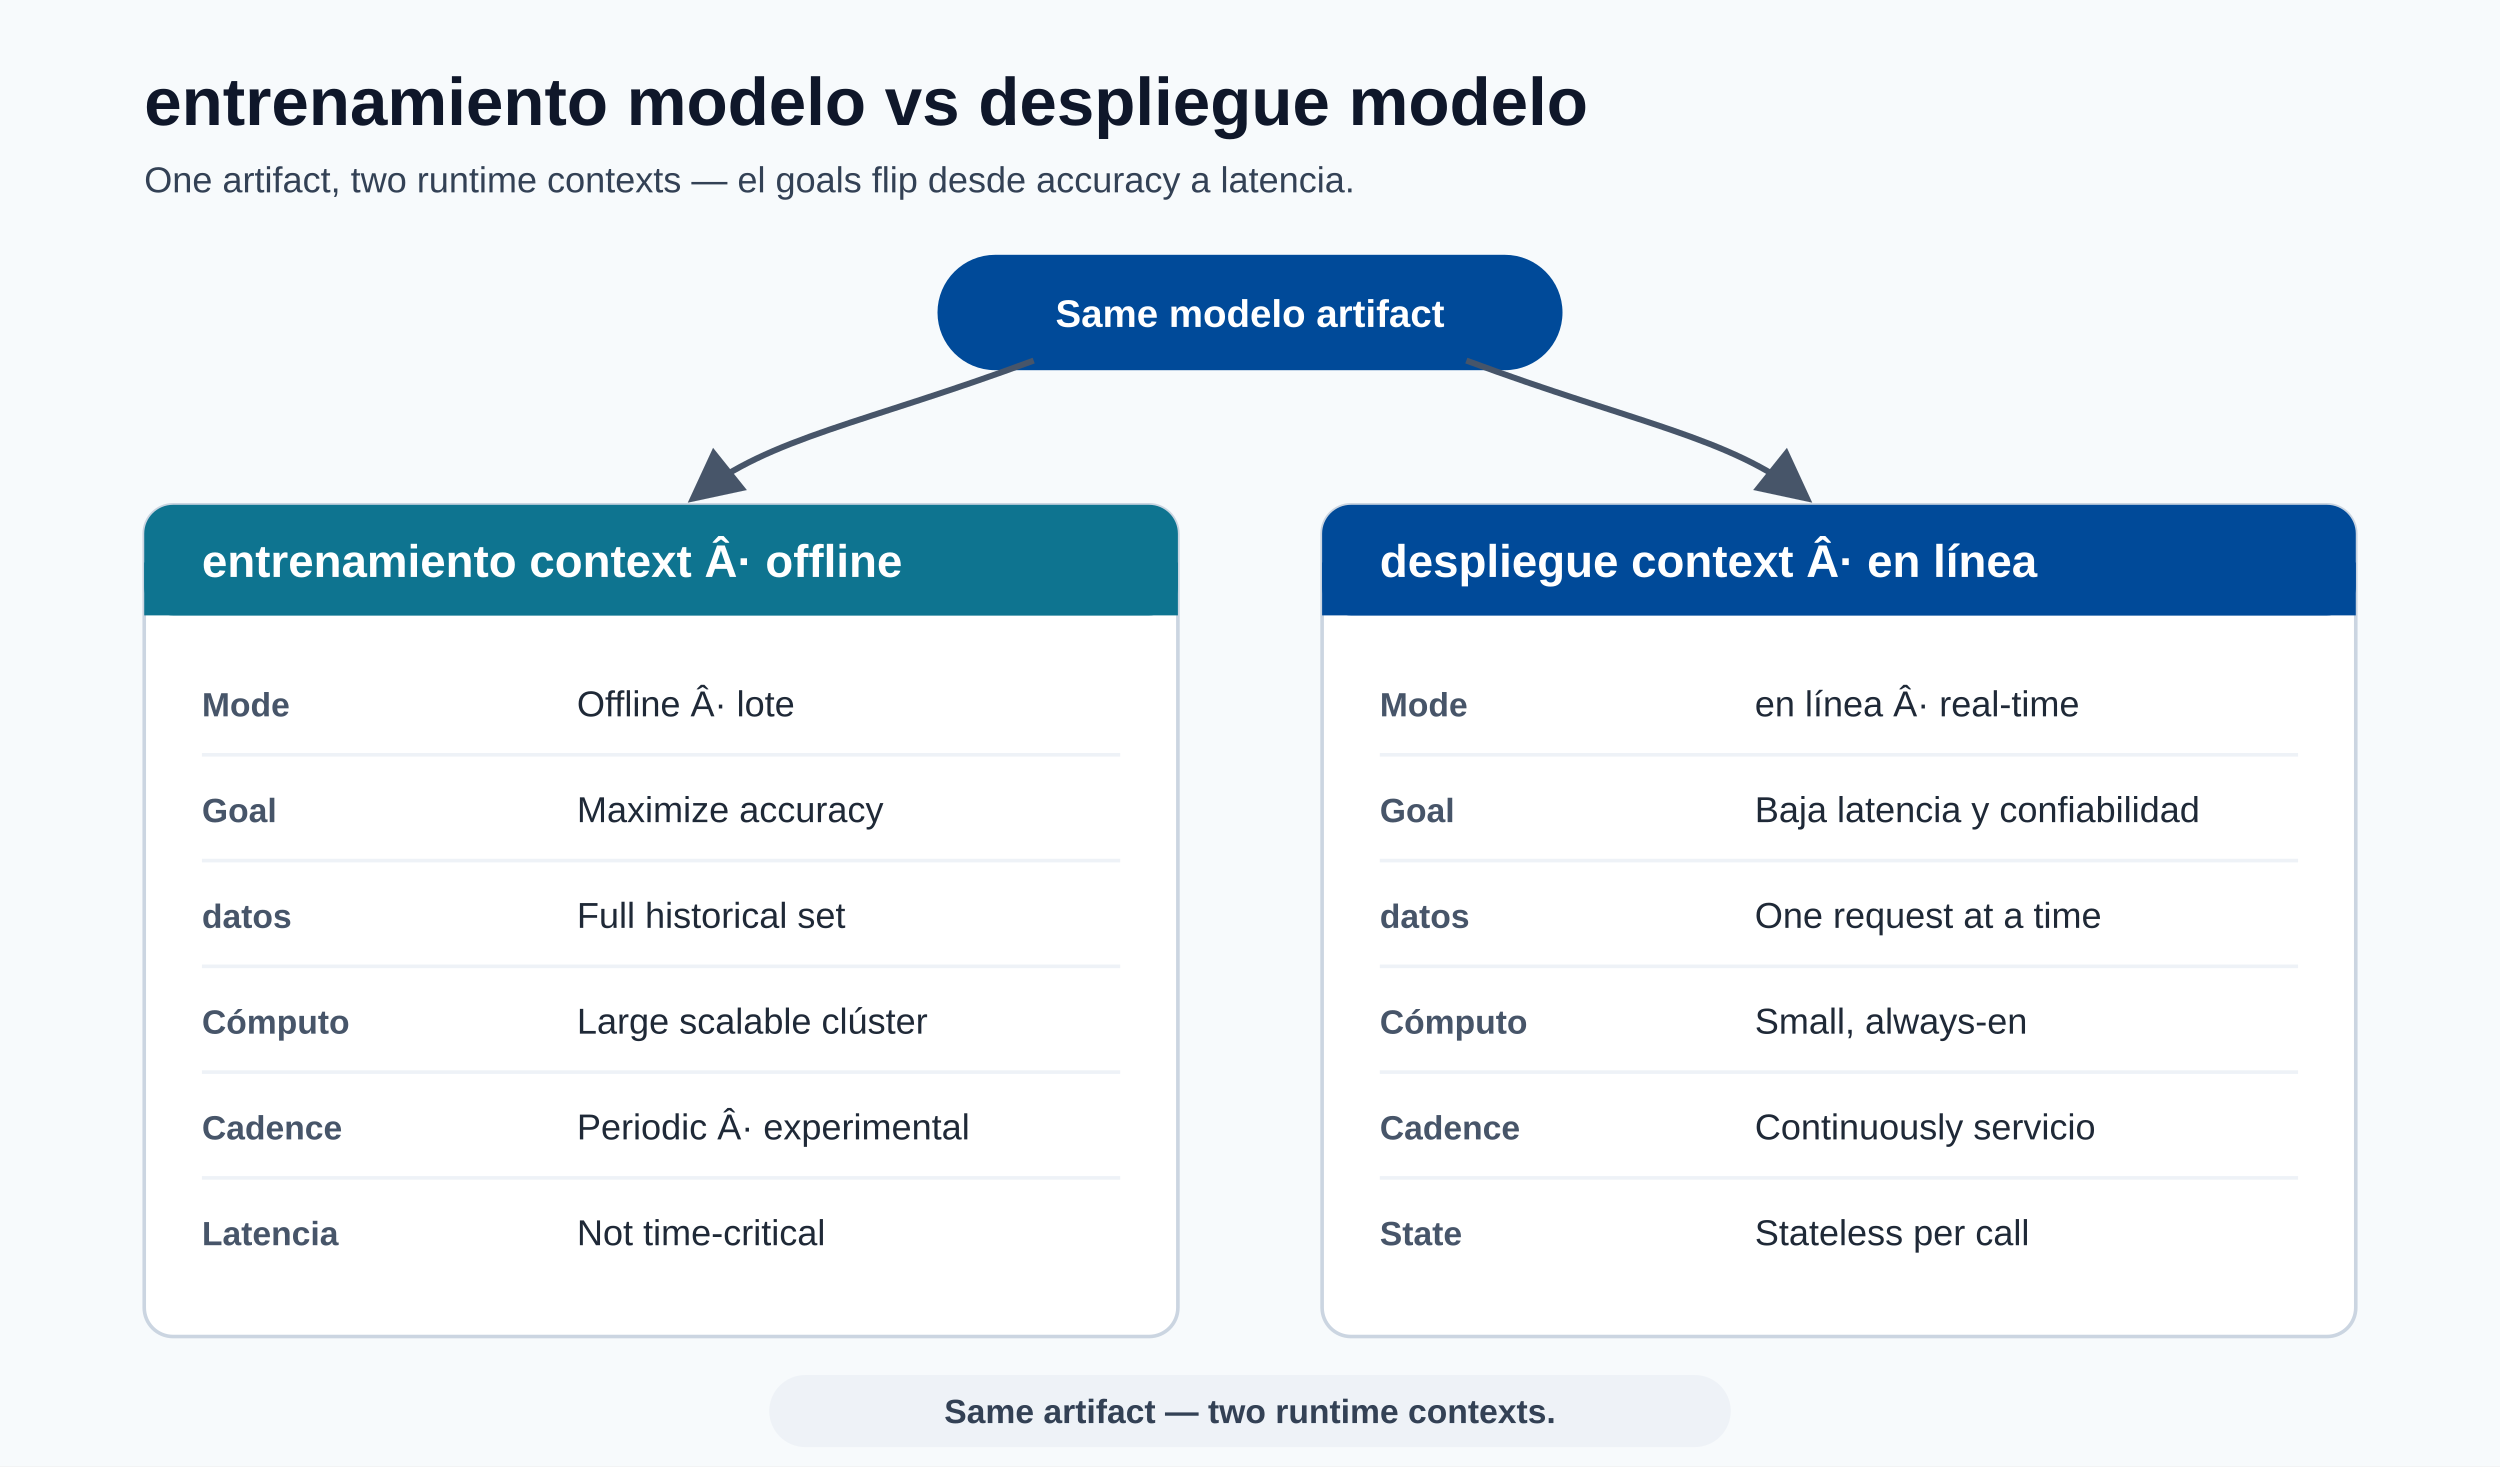
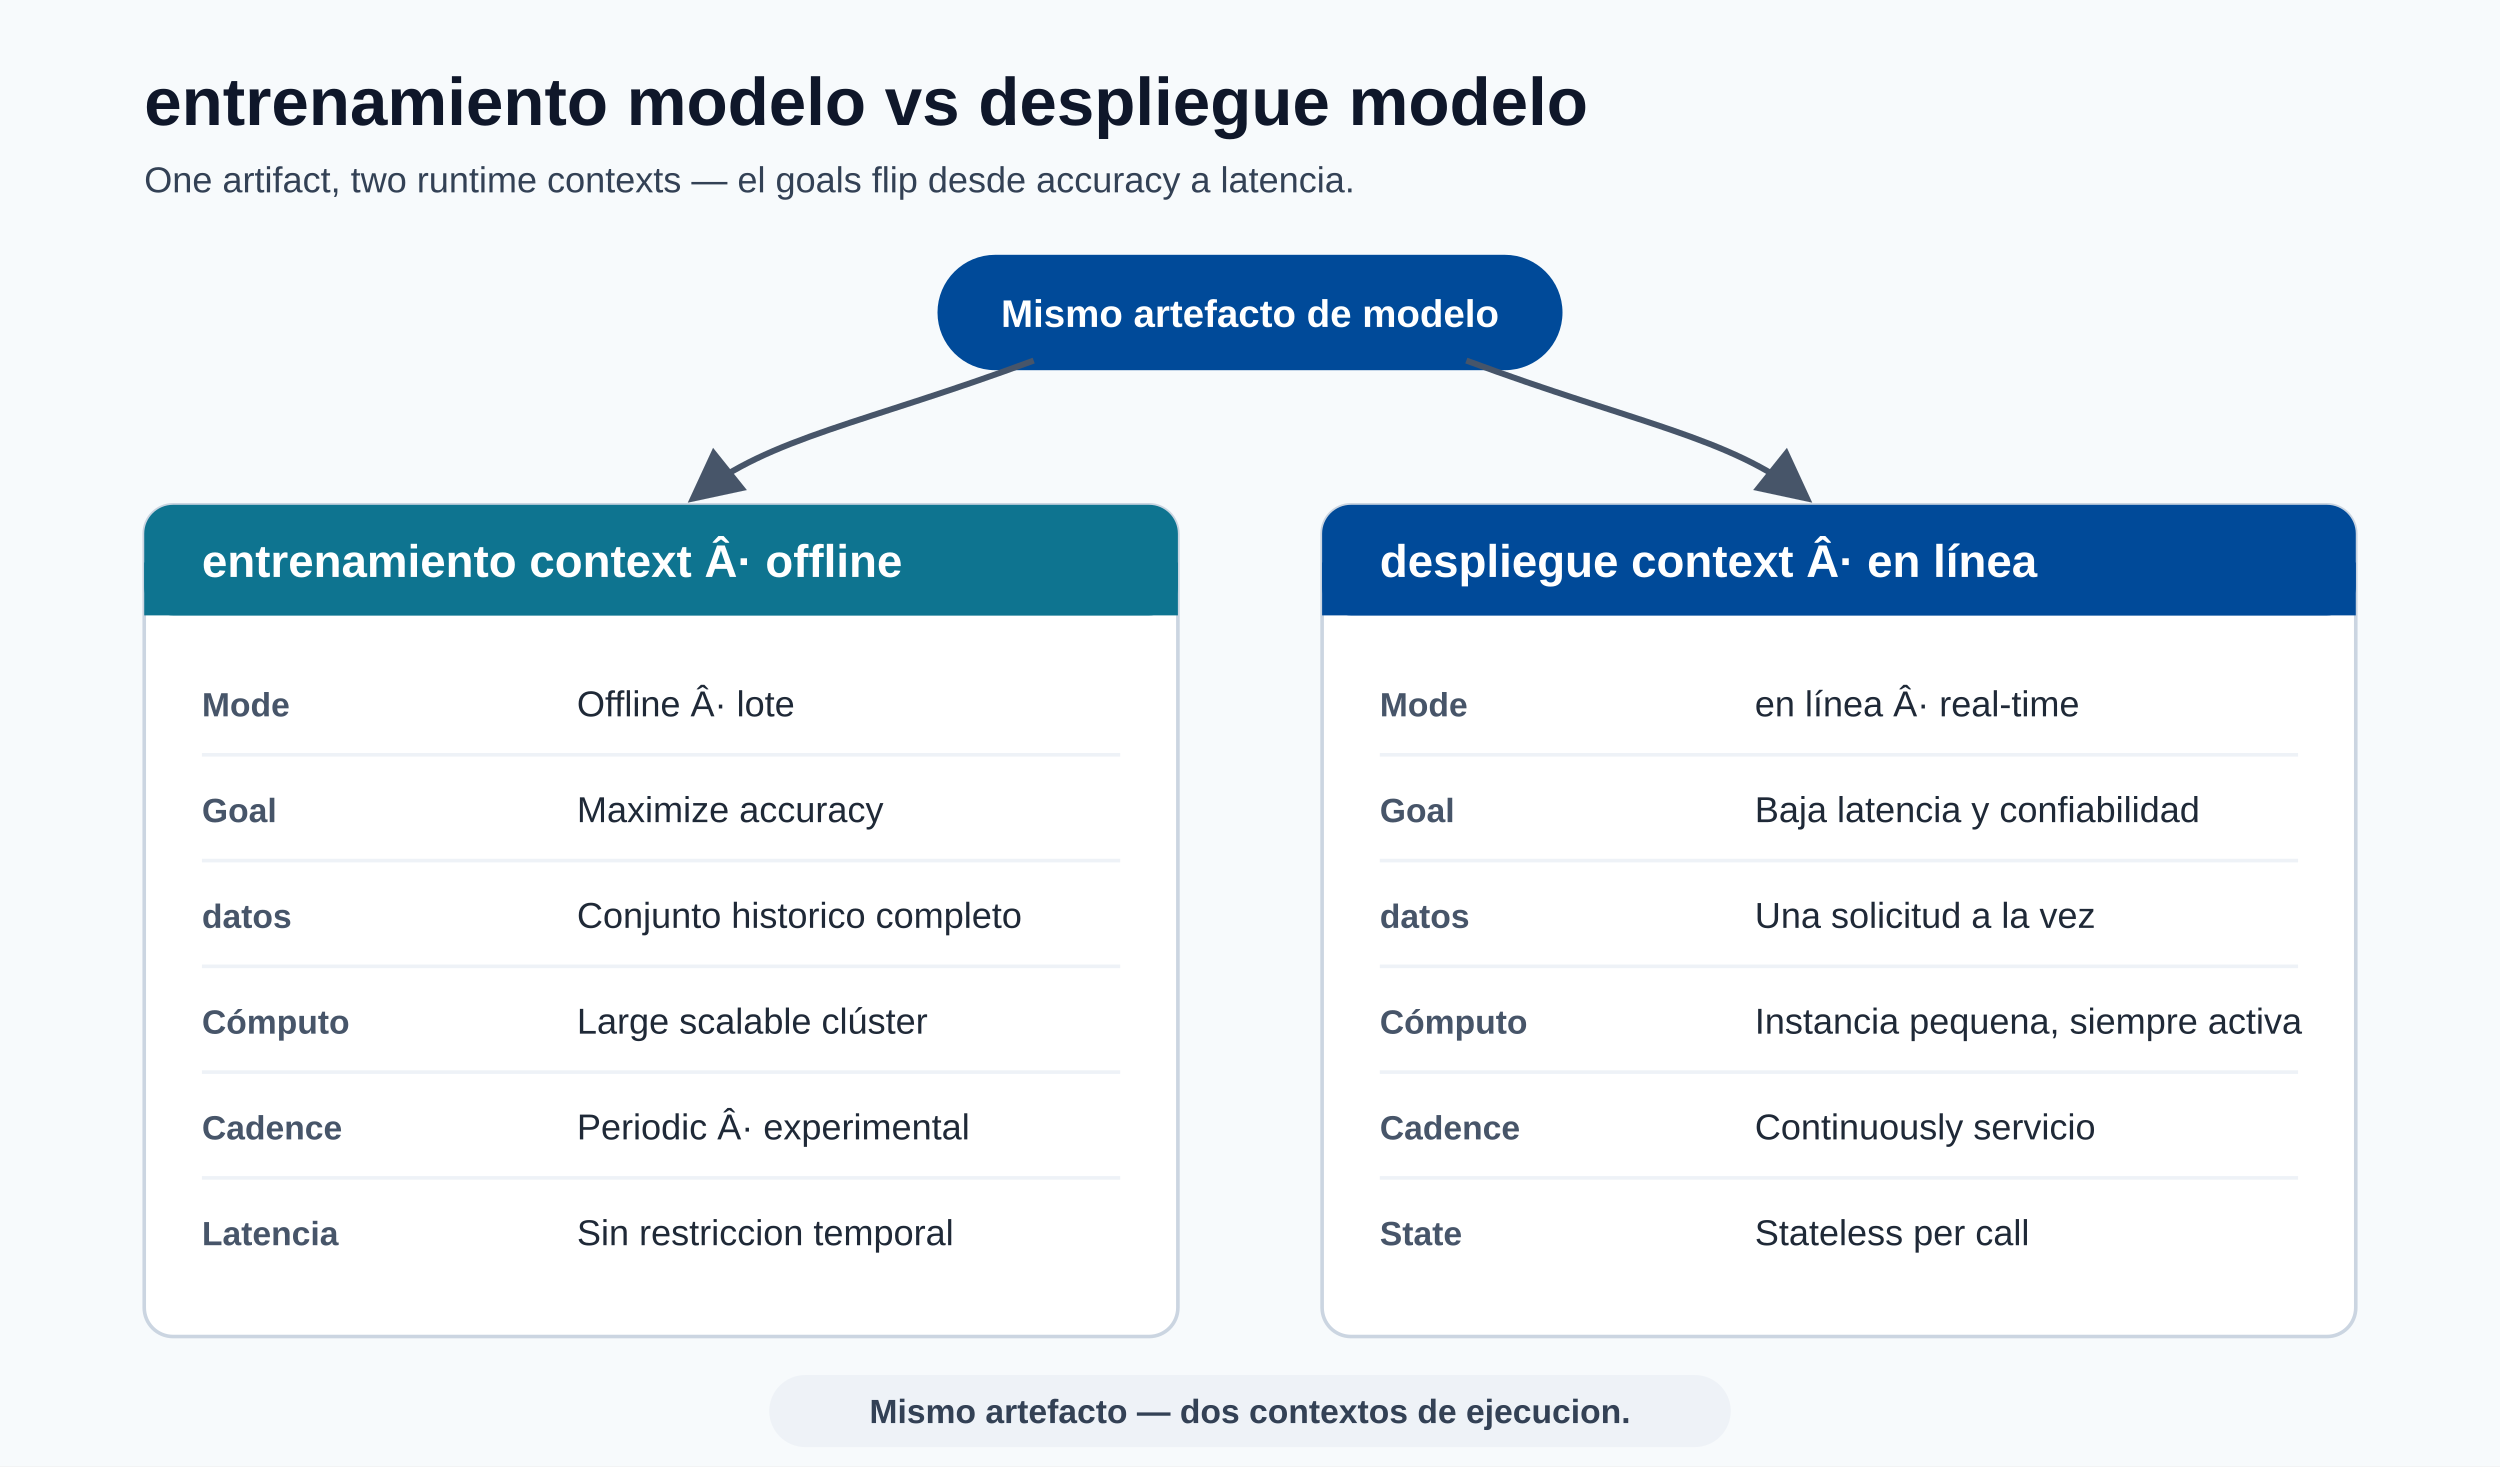
<svg xmlns="http://www.w3.org/2000/svg" width="1040" height="610" viewBox="0 0 1040 610" role="img" aria-labelledby="title desc">
  <defs>
    <style>
      .bg { fill: #f7fafc; }
      .title { fill: #0f172a; font-family: Segoe UI, Arial, sans-serif; font-size: 28px; font-weight: 700; }
      .subtitle { fill: #334155; font-family: Segoe UI, Arial, sans-serif; font-size: 15px; }
      .card { fill: #ffffff; stroke: #cbd5e1; stroke-width: 1.5; }
      .cardhead { font-family: Segoe UI, Arial, sans-serif; font-size: 19px; font-weight: 700; fill: #ffffff; }
      .pill { font-family: Segoe UI, Arial, sans-serif; font-size: 16px; font-weight: 700; fill: #ffffff; }
      .rowlbl { font-family: Segoe UI, Arial, sans-serif; font-size: 14px; font-weight: 700; fill: #475569; }
      .rowval { font-family: Segoe UI, Arial, sans-serif; font-size: 15px; fill: #1f2937; }
      .foot { font-family: Segoe UI, Arial, sans-serif; font-size: 14px; font-weight: 700; fill: #334155; }
      .arrow { stroke: #475569; stroke-width: 2.5; fill: none; }
      .rowline { stroke: #eef2f7; stroke-width: 1.5; }
    </style>
    <marker id="ah" markerWidth="9" markerHeight="9" refX="7" refY="4.5" orient="auto">
      <path d="M0,0 L9,4.5 L0,9 z" fill="#475569" />
    </marker>
  </defs>
  <rect class="bg" x="0" y="0" width="1040" height="610" />
  <text class="title" x="60" y="52">entrenamiento modelo vs despliegue modelo</text>
  <text class="subtitle" x="60" y="80">One artifact, two runtime contexts — el goals flip desde accuracy a latencia.</text>
  <rect x="390" y="106" width="260" height="48" rx="24" fill="#004a99" />
-   <text class="pill" x="520" y="136" text-anchor="middle">Same modelo artifact</text>
+   <text class="pill" x="520" y="136" text-anchor="middle">Mismo artefacto de modelo</text>
  <path class="arrow" d="M430,150 C360,176 320,182 290,206" marker-end="url(#ah)" />
  <path class="arrow" d="M610,150 C680,176 720,182 750,206" marker-end="url(#ah)" />
  <rect class="card" x="60" y="210" width="430" height="346" rx="12" />
  <rect x="60" y="210" width="430" height="46" rx="12" fill="#0e7490" />
  <rect x="60" y="234" width="430" height="22" fill="#0e7490" />
  <text class="cardhead" x="84" y="240">entrenamiento context Â· offline</text>
  <text class="rowlbl" x="84" y="298">Mode</text>
  <text class="rowval" x="240" y="298">Offline Â· lote</text>
  <line class="rowline" x1="84" y1="314" x2="466" y2="314" />
  <text class="rowlbl" x="84" y="342">Goal</text>
  <text class="rowval" x="240" y="342">Maximize accuracy</text>
  <line class="rowline" x1="84" y1="358" x2="466" y2="358" />
  <text class="rowlbl" x="84" y="386">datos</text>
-   <text class="rowval" x="240" y="386">Full historical set</text>
+   <text class="rowval" x="240" y="386">Conjunto historico completo</text>
  <line class="rowline" x1="84" y1="402" x2="466" y2="402" />
  <text class="rowlbl" x="84" y="430">Cómputo</text>
  <text class="rowval" x="240" y="430">Large scalable clúster</text>
  <line class="rowline" x1="84" y1="446" x2="466" y2="446" />
  <text class="rowlbl" x="84" y="474">Cadence</text>
  <text class="rowval" x="240" y="474">Periodic Â· experimental</text>
  <line class="rowline" x1="84" y1="490" x2="466" y2="490" />
  <text class="rowlbl" x="84" y="518">Latencia</text>
-   <text class="rowval" x="240" y="518">Not time-critical</text>
+   <text class="rowval" x="240" y="518">Sin restriccion temporal</text>
  <rect class="card" x="550" y="210" width="430" height="346" rx="12" />
  <rect x="550" y="210" width="430" height="46" rx="12" fill="#004a99" />
  <rect x="550" y="234" width="430" height="22" fill="#004a99" />
  <text class="cardhead" x="574" y="240">despliegue context Â· en línea</text>
  <text class="rowlbl" x="574" y="298">Mode</text>
  <text class="rowval" x="730" y="298">en línea Â· real-time</text>
  <line class="rowline" x1="574" y1="314" x2="956" y2="314" />
  <text class="rowlbl" x="574" y="342">Goal</text>
  <text class="rowval" x="730" y="342">Baja latencia y confiabilidad</text>
  <line class="rowline" x1="574" y1="358" x2="956" y2="358" />
  <text class="rowlbl" x="574" y="386">datos</text>
-   <text class="rowval" x="730" y="386">One request at a time</text>
+   <text class="rowval" x="730" y="386">Una solicitud a la vez</text>
  <line class="rowline" x1="574" y1="402" x2="956" y2="402" />
  <text class="rowlbl" x="574" y="430">Cómputo</text>
-   <text class="rowval" x="730" y="430">Small, always-en</text>
+   <text class="rowval" x="730" y="430">Instancia pequena, siempre activa</text>
  <line class="rowline" x1="574" y1="446" x2="956" y2="446" />
  <text class="rowlbl" x="574" y="474">Cadence</text>
  <text class="rowval" x="730" y="474">Continuously servicio</text>
  <line class="rowline" x1="574" y1="490" x2="956" y2="490" />
  <text class="rowlbl" x="574" y="518">State</text>
  <text class="rowval" x="730" y="518">Stateless per call</text>
  <rect x="320" y="572" width="400" height="30" rx="15" fill="#eef2f7" />
-   <text class="foot" x="520" y="592" text-anchor="middle">Same artifact — two runtime contexts.</text>
+   <text class="foot" x="520" y="592" text-anchor="middle">Mismo artefacto — dos contextos de ejecucion.</text>
</svg>
